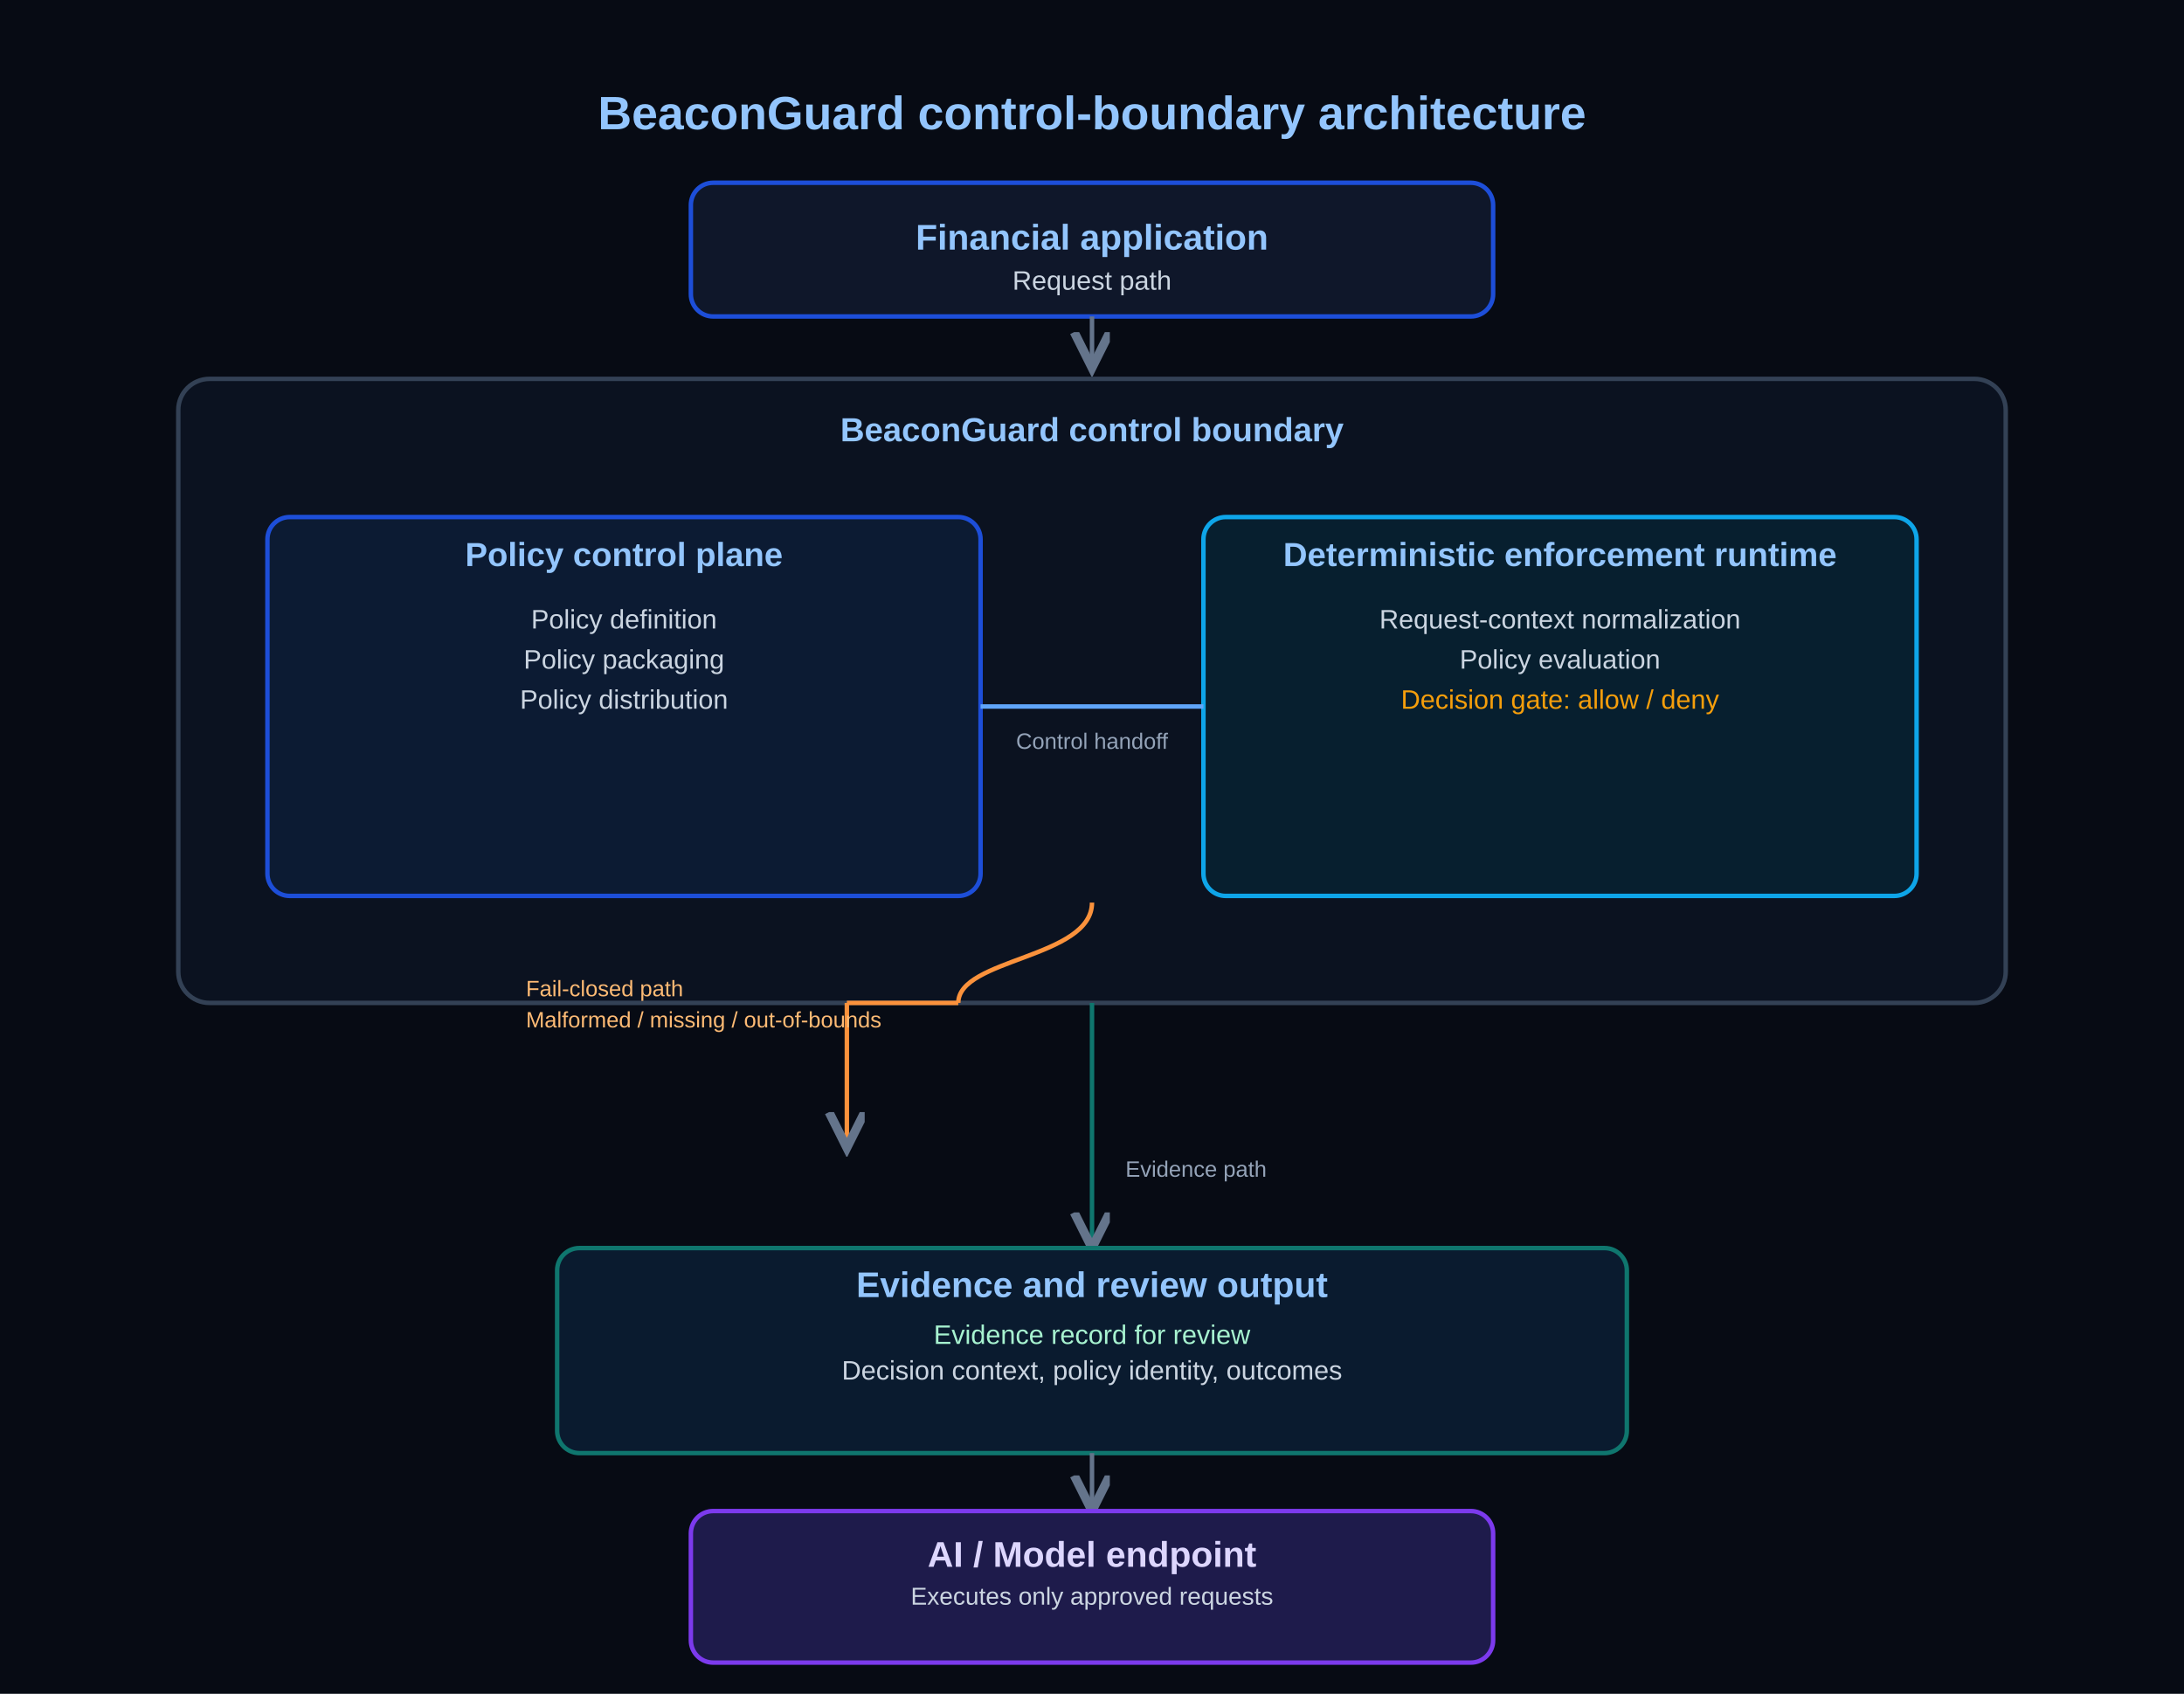
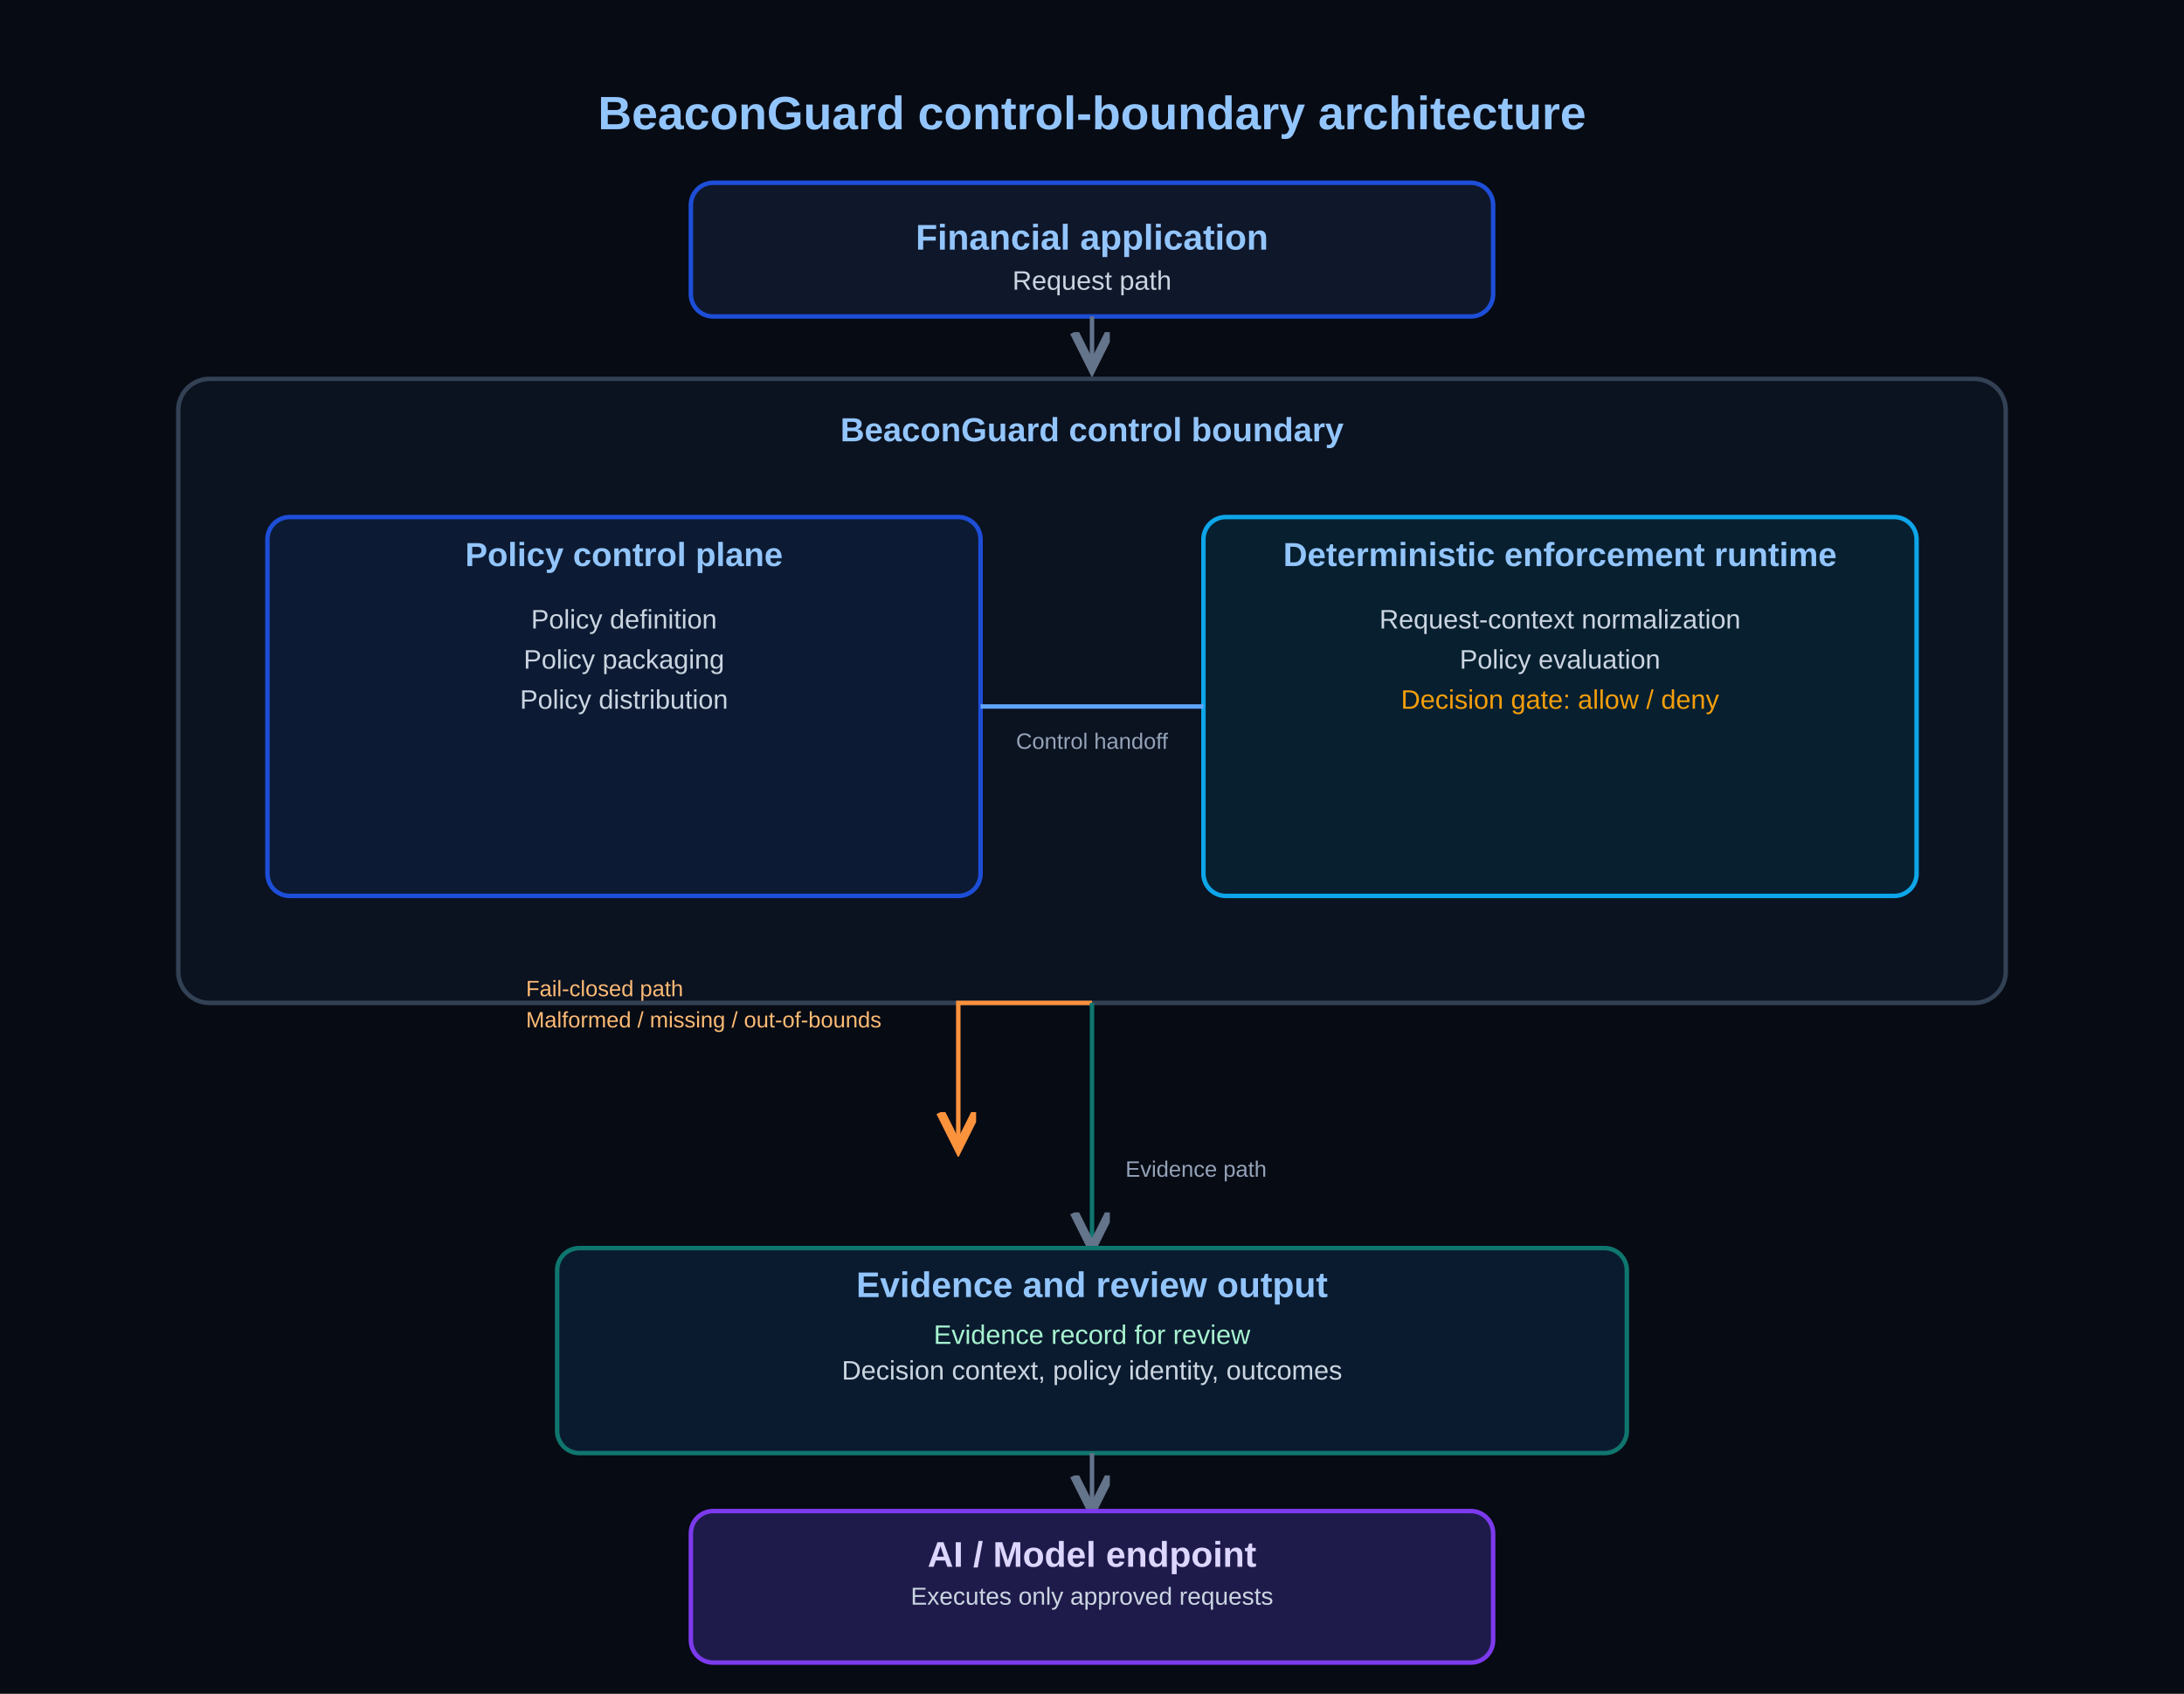
<svg xmlns="http://www.w3.org/2000/svg" viewBox="0 0 980 760" role="img" aria-label="BeaconGuard fintech control boundary architecture">
  <defs>
    <marker id="arrow" markerWidth="10" markerHeight="10" refX="8" refY="4" orient="auto" markerUnits="strokeWidth">
      <path d="M0,0 L8,4 L0,8" fill="none" stroke="#64748b" stroke-width="2" />
+     </marker>
+     <marker id="arrow-amber" markerWidth="10" markerHeight="10" refX="8" refY="4" orient="auto" markerUnits="strokeWidth">
+       <path d="M0,0 L8,4 L0,8" fill="none" stroke="#fb923c" stroke-width="2" />
    </marker>
  </defs>
  <rect x="0" y="0" width="980" height="760" fill="#070b14" />
  <text x="490" y="58" text-anchor="middle" fill="#93c5fd" font-size="21" font-family="Arial, Helvetica, sans-serif" font-weight="700">
    BeaconGuard control-boundary architecture
  </text>
  <rect x="310" y="82" width="360" height="60" rx="10" fill="#0f172a" stroke="#1d4ed8" stroke-width="2" />
  <text x="490" y="112" text-anchor="middle" fill="#93c5fd" font-size="16" font-family="Arial, Helvetica, sans-serif" font-weight="600">
    Financial application
  </text>
  <text x="490" y="130" text-anchor="middle" fill="#cbd5e1" font-size="12" font-family="Arial, Helvetica, sans-serif">
    Request path
  </text>
  <line x1="490" y1="142" x2="490" y2="165" stroke="#64748b" stroke-width="2" marker-end="url(#arrow)" />
  <rect x="80" y="170" width="820" height="280" rx="14" fill="#0b1220" stroke="#334155" stroke-width="2" />
  <text x="490" y="198" text-anchor="middle" fill="#93c5fd" font-size="15" font-family="Arial, Helvetica, sans-serif" font-weight="600">
    BeaconGuard control boundary
  </text>
  <rect x="120" y="232" width="320" height="170" rx="10" fill="#0c1b33" stroke="#1d4ed8" stroke-width="2" />
  <text x="280" y="254" text-anchor="middle" fill="#93c5fd" font-size="15" font-family="Arial, Helvetica, sans-serif" font-weight="600">
    Policy control plane
  </text>
  <text x="280" y="282" text-anchor="middle" fill="#cbd5e1" font-size="12" font-family="Arial, Helvetica, sans-serif">Policy definition</text>
  <text x="280" y="300" text-anchor="middle" fill="#cbd5e1" font-size="12" font-family="Arial, Helvetica, sans-serif">Policy packaging</text>
  <text x="280" y="318" text-anchor="middle" fill="#cbd5e1" font-size="12" font-family="Arial, Helvetica, sans-serif">Policy distribution</text>
  <rect x="540" y="232" width="320" height="170" rx="10" fill="#071f2f" stroke="#0ea5e9" stroke-width="2" />
  <text x="700" y="254" text-anchor="middle" fill="#93c5fd" font-size="15" font-family="Arial, Helvetica, sans-serif" font-weight="600">
    Deterministic enforcement runtime
  </text>
  <text x="700" y="282" text-anchor="middle" fill="#cbd5e1" font-size="12" font-family="Arial, Helvetica, sans-serif">Request-context normalization</text>
  <text x="700" y="300" text-anchor="middle" fill="#cbd5e1" font-size="12" font-family="Arial, Helvetica, sans-serif">Policy evaluation</text>
  <text x="700" y="318" text-anchor="middle" fill="#f59e0b" font-size="12" font-family="Arial, Helvetica, sans-serif">Decision gate: allow / deny</text>
  <line x1="440" y1="317" x2="540" y2="317" stroke="#60a5fa" stroke-width="2" />
  <text x="490" y="336" text-anchor="middle" fill="#94a3b8" font-size="10" font-family="Arial, Helvetica, sans-serif">Control handoff</text>
-   <path d="M490 405 C490 430 430 430 430 450" fill="none" stroke="#fb923c" stroke-width="2" />
-   <line x1="430" y1="450" x2="380" y2="450" stroke="#fb923c" stroke-width="2" />
-   <line x1="380" y1="450" x2="380" y2="515" stroke="#fb923c" stroke-width="2" marker-end="url(#arrow)" />
+   <path d="M490 450 L430 450 L430 515" fill="none" stroke="#fb923c" stroke-width="2" marker-end="url(#arrow-amber)" />
  <text x="236" y="447" text-anchor="start" fill="#fdba74" font-size="10" font-family="Arial, Helvetica, sans-serif">Fail-closed path</text>
  <text x="236" y="461" text-anchor="start" fill="#fdba74" font-size="10" font-family="Arial, Helvetica, sans-serif">Malformed / missing / out-of-bounds</text>
  <line x1="490" y1="450" x2="490" y2="560" stroke="#0f766e" stroke-width="2" marker-end="url(#arrow)" />
  <text x="505" y="528" fill="#94a3b8" font-size="10" font-family="Arial, Helvetica, sans-serif">Evidence path</text>
  <rect x="250" y="560" width="480" height="92" rx="10" fill="#0a1b2f" stroke="#0f766e" stroke-width="2" />
  <text x="490" y="582" text-anchor="middle" fill="#93c5fd" font-size="16" font-family="Arial, Helvetica, sans-serif" font-weight="600">
    Evidence and review output
  </text>
  <text x="490" y="603" text-anchor="middle" fill="#a7f3d0" font-size="12" font-family="Arial, Helvetica, sans-serif">
    Evidence record for review
  </text>
  <text x="490" y="619" text-anchor="middle" fill="#cbd5e1" font-size="12" font-family="Arial, Helvetica, sans-serif">
    Decision context, policy identity, outcomes
  </text>
  <line x1="490" y1="652" x2="490" y2="678" stroke="#64748b" stroke-width="2" marker-end="url(#arrow)" />
  <rect x="310" y="678" width="360" height="68" rx="10" fill="#1e1b4b" stroke="#7c3aed" stroke-width="2" />
  <text x="490" y="703" text-anchor="middle" fill="#ddd6fe" font-size="16" font-family="Arial, Helvetica, sans-serif" font-weight="600">
    AI / Model endpoint
  </text>
  <text x="490" y="720" text-anchor="middle" fill="#cbd5e1" font-size="11" font-family="Arial, Helvetica, sans-serif">
    Executes only approved requests
  </text>
</svg>
